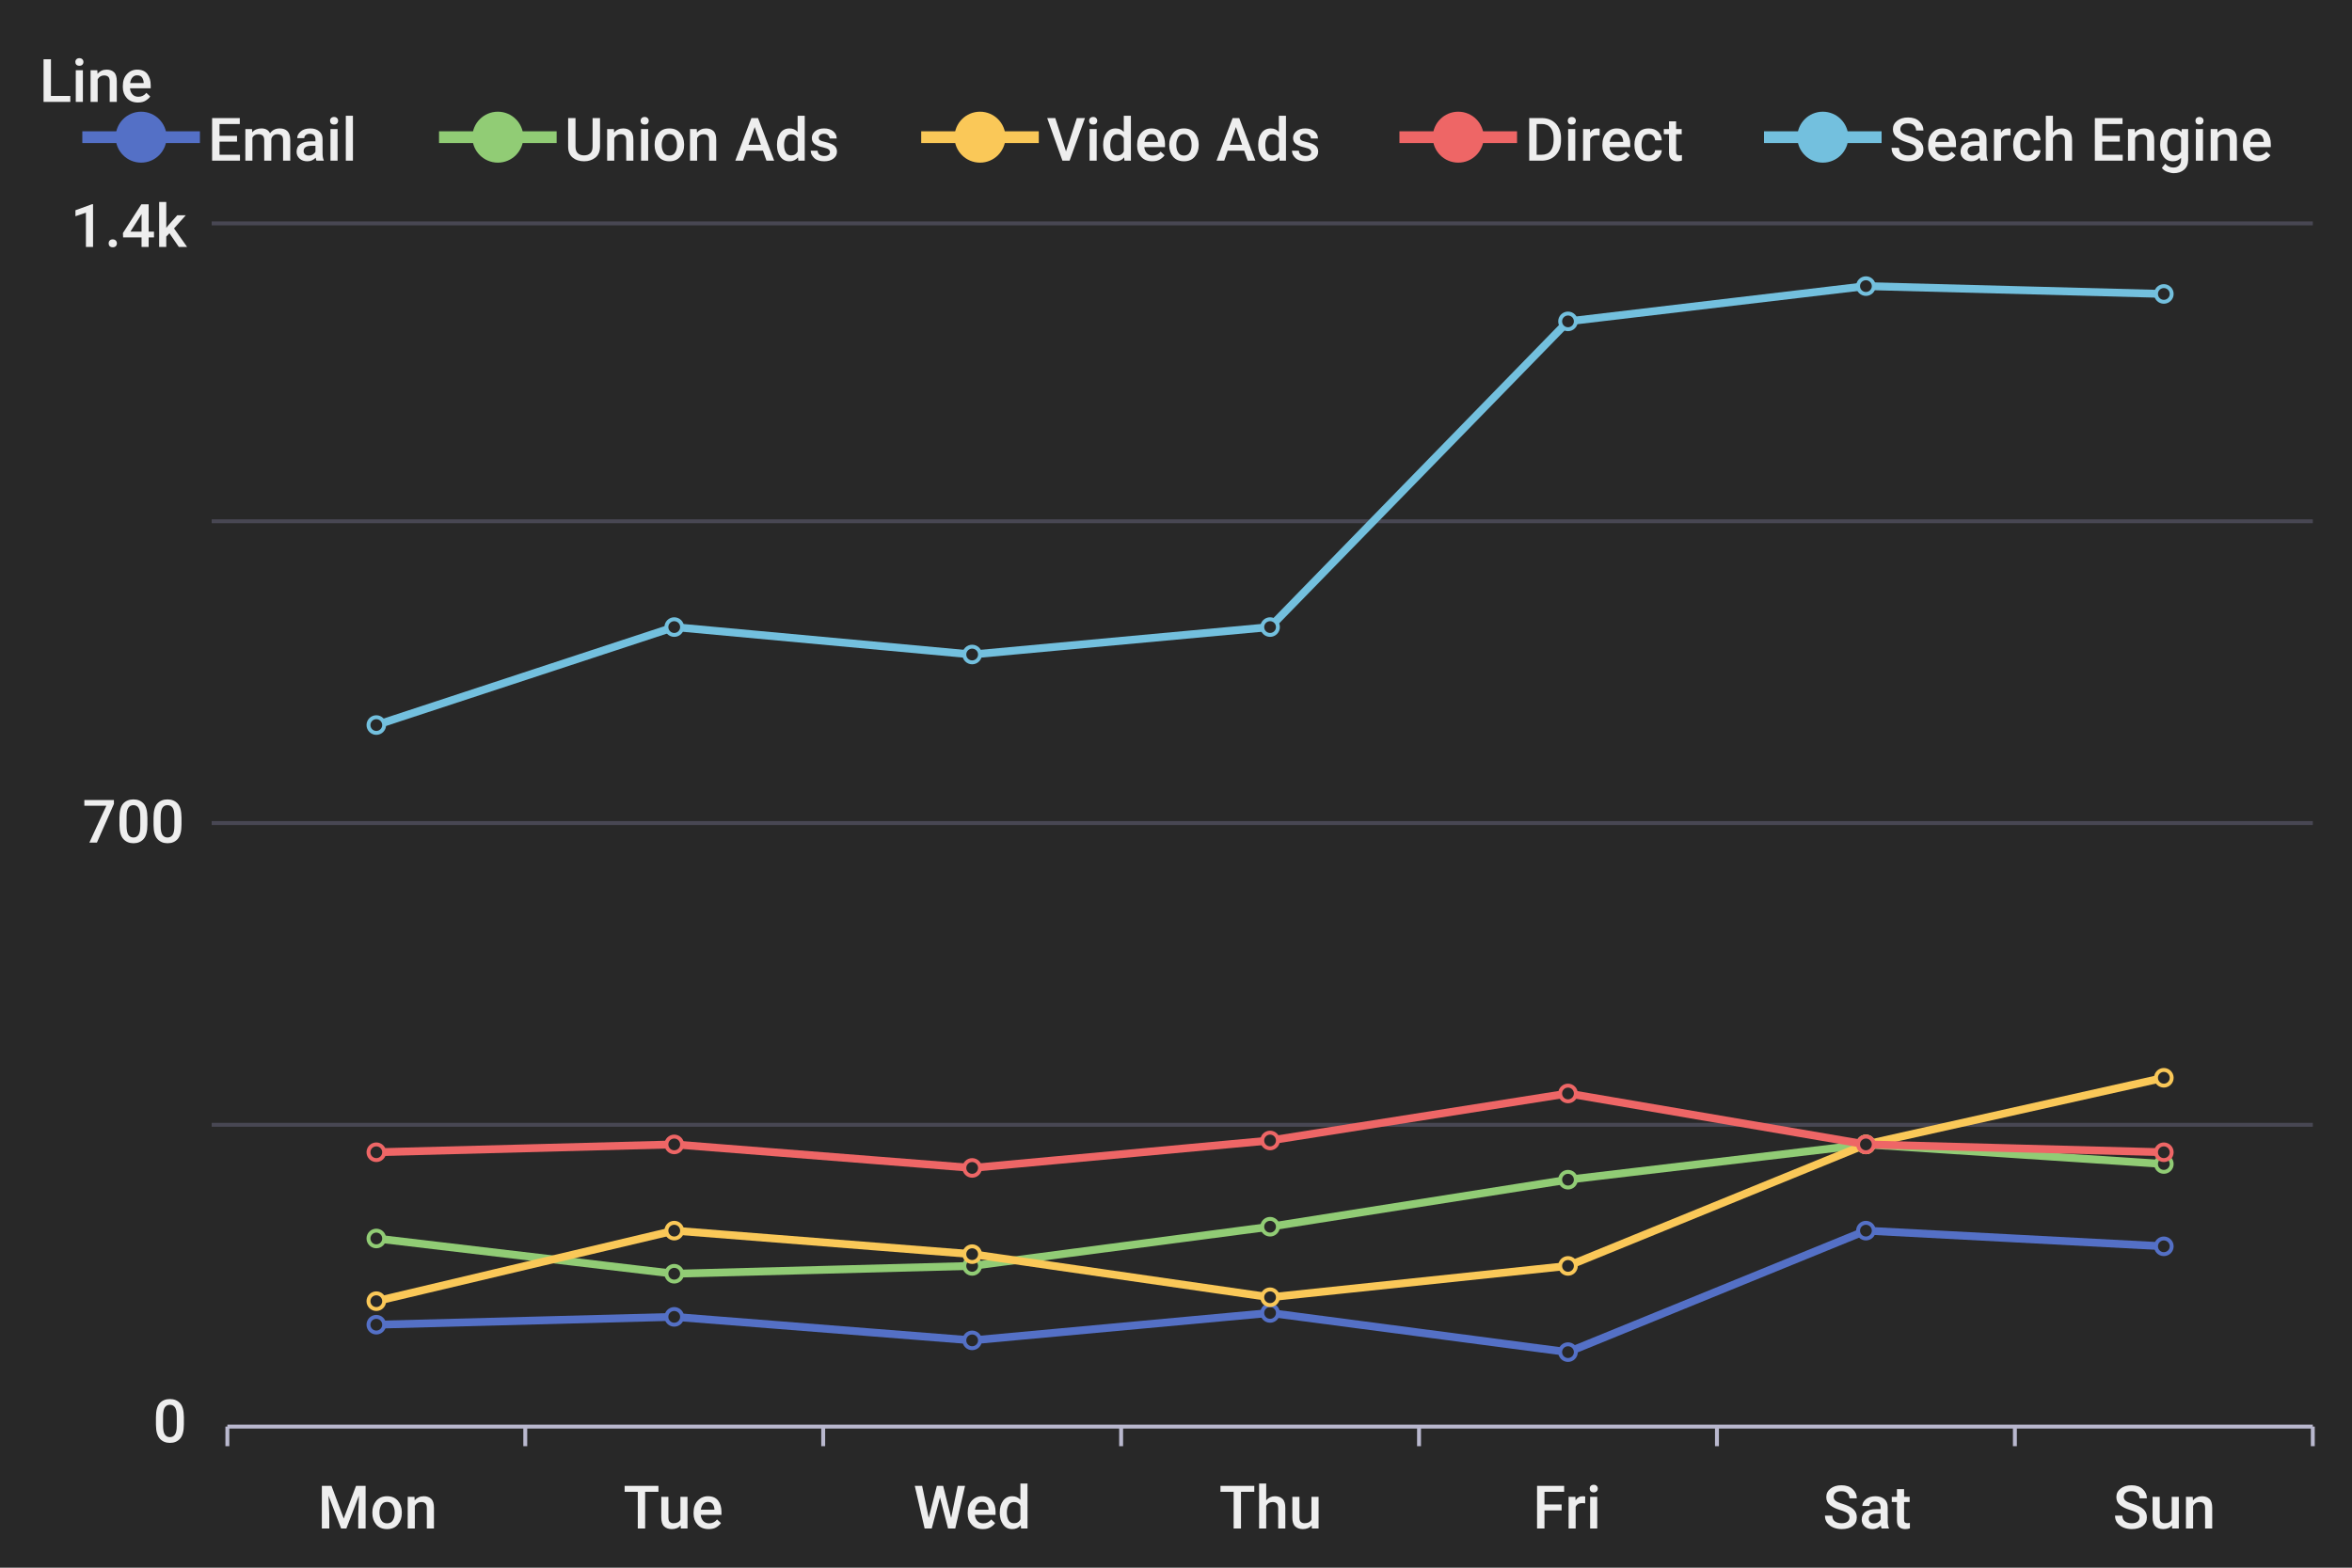
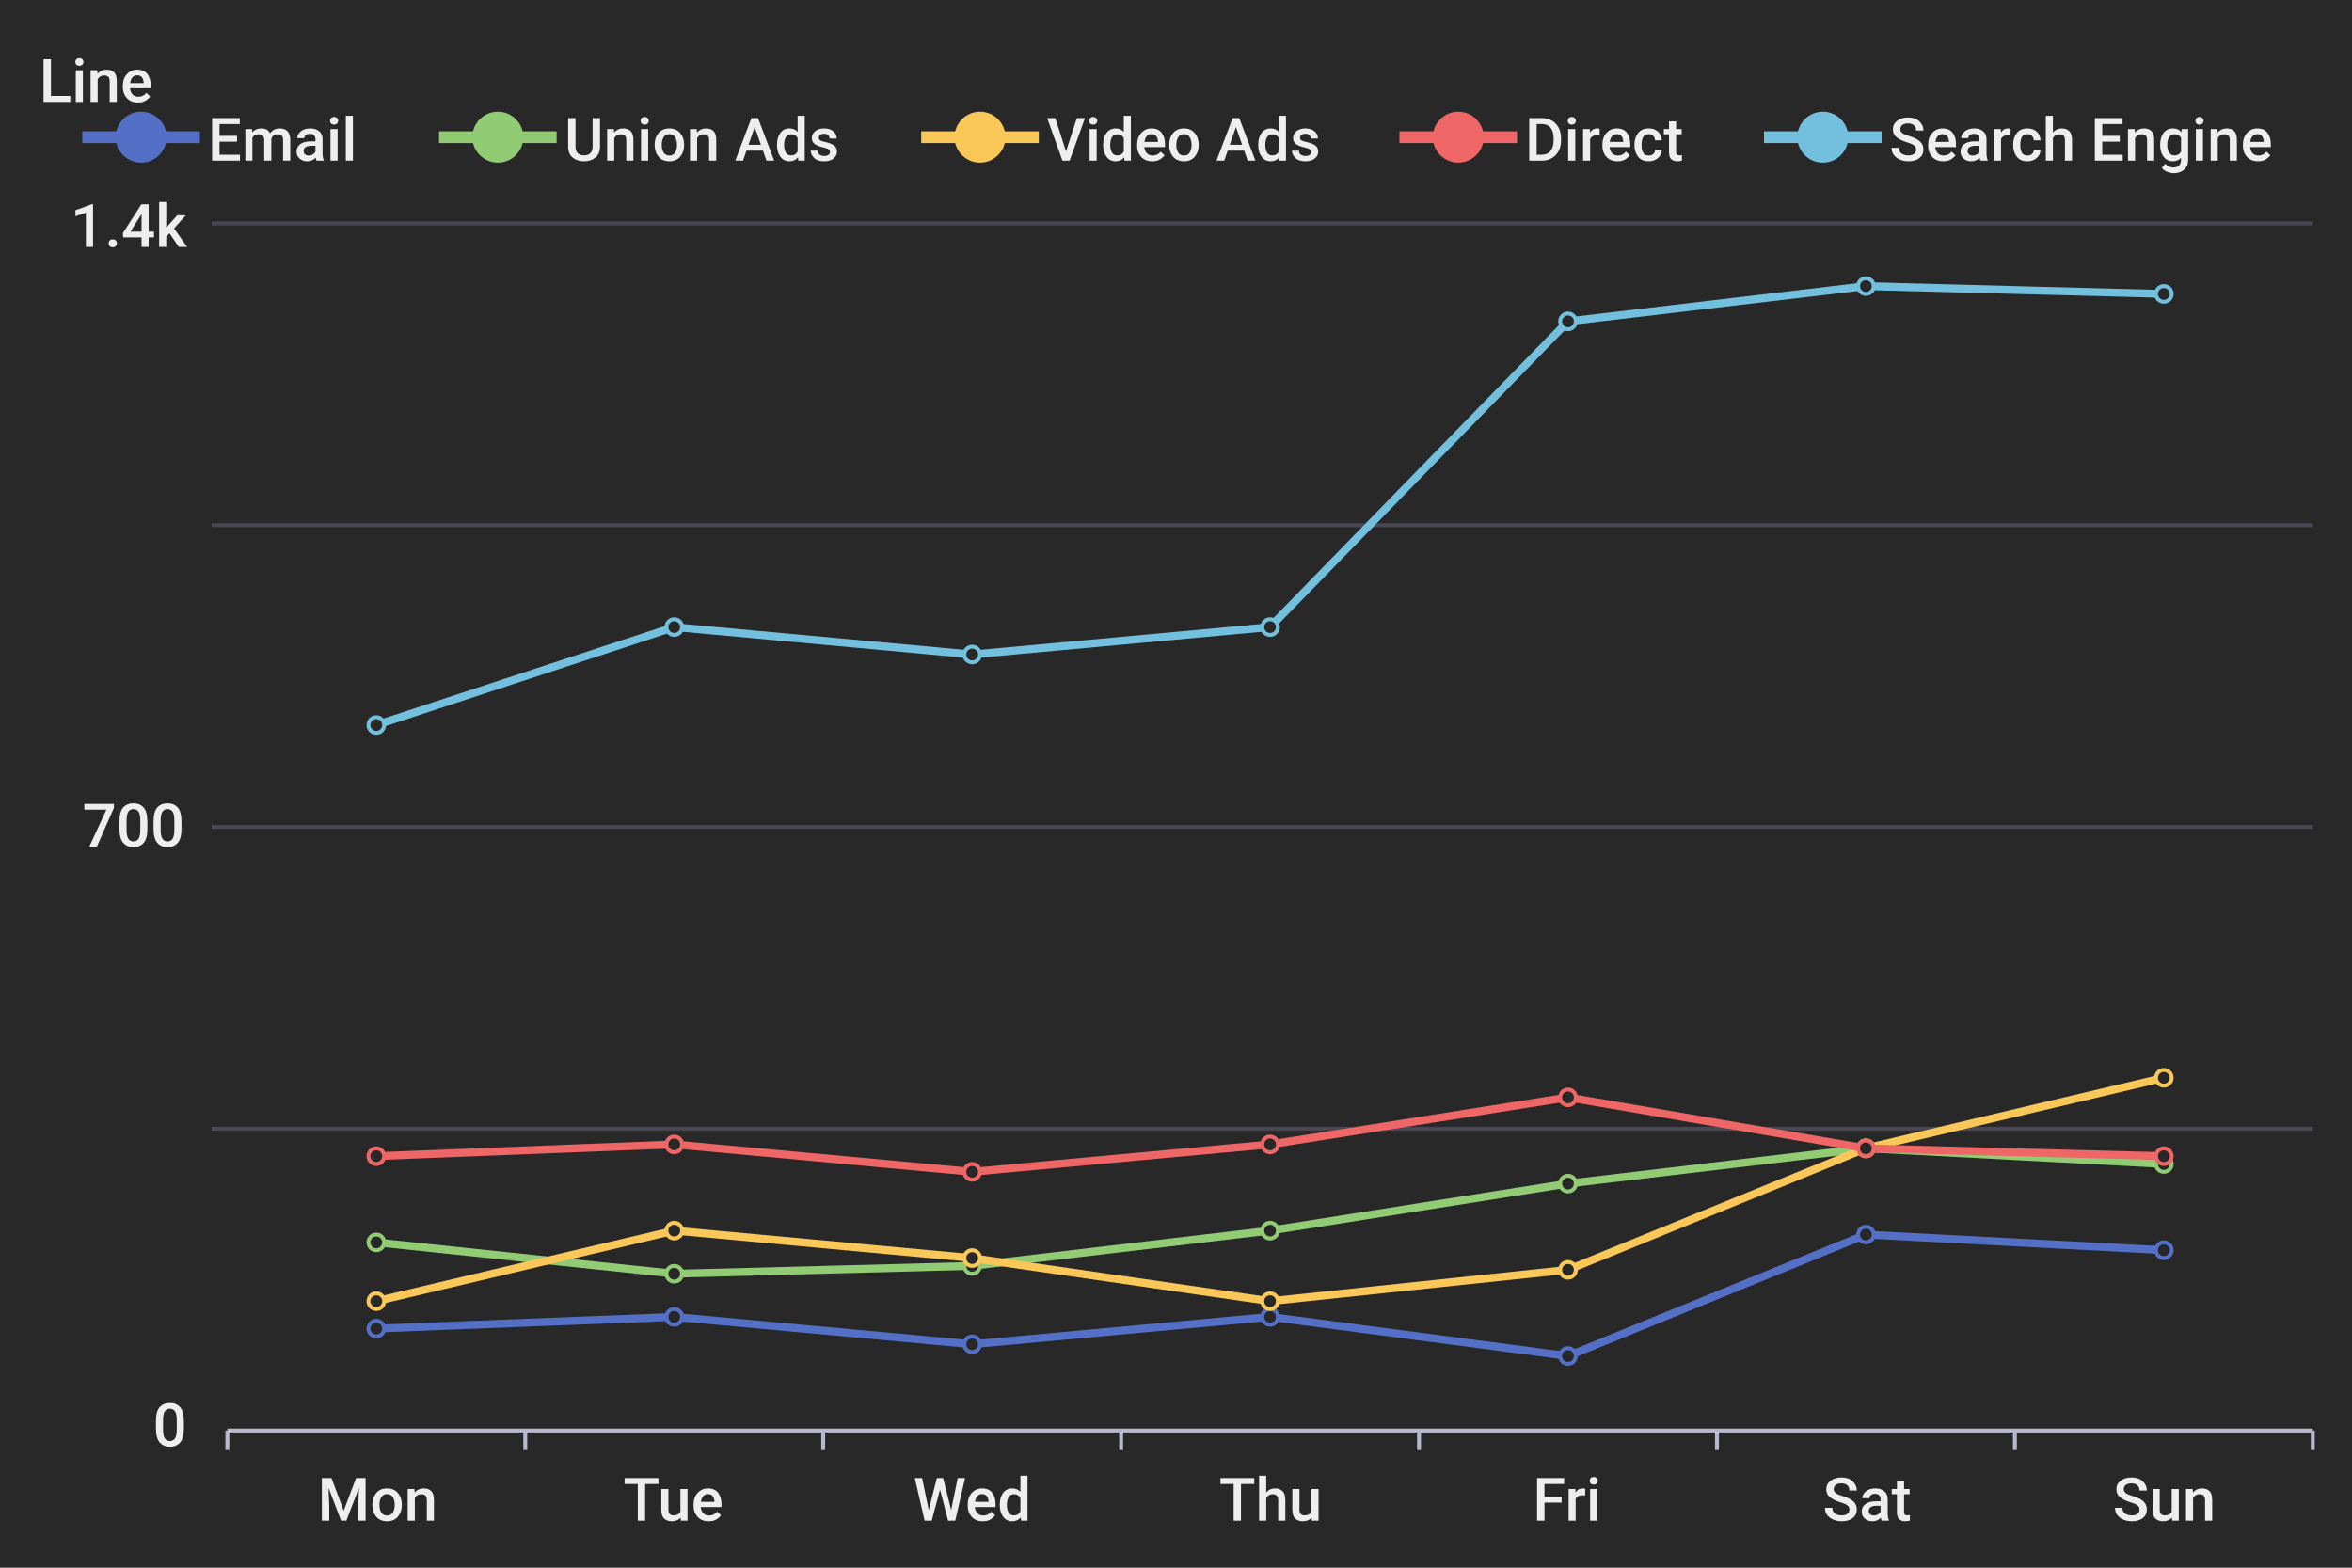
<svg xmlns="http://www.w3.org/2000/svg" viewBox="0 0 600 400">
  <path d="M 0 0 L 600 0 L 600 400 L 0 400 L 0 0" style="stroke:none;fill:rgb(40,40,40)" />
  <text x="10" y="26" style="stroke:none;fill:rgb(238,238,238);font-size:15.3px;font-family:'Roboto Medium',sans-serif">Line</text>
  <path d="M 21 35 L 51 35" style="stroke-width:3;stroke:rgb(84,112,198);fill:none" />
  <circle cx="36" cy="35" r="5" style="stroke-width:3;stroke:rgb(84,112,198);fill:rgb(84,112,198)" />
  <text x="53" y="41" style="stroke:none;fill:rgb(238,238,238);font-size:15.3px;font-family:'Roboto Medium',sans-serif">Email</text>
  <path d="M 112 35 L 142 35" style="stroke-width:3;stroke:rgb(145,204,117);fill:none" />
  <circle cx="127" cy="35" r="5" style="stroke-width:3;stroke:rgb(145,204,117);fill:rgb(145,204,117)" />
  <text x="144" y="41" style="stroke:none;fill:rgb(238,238,238);font-size:15.3px;font-family:'Roboto Medium',sans-serif">Union Ads</text>
  <path d="M 235 35 L 265 35" style="stroke-width:3;stroke:rgb(250,200,88);fill:none" />
  <circle cx="250" cy="35" r="5" style="stroke-width:3;stroke:rgb(250,200,88);fill:rgb(250,200,88)" />
  <text x="267" y="41" style="stroke:none;fill:rgb(238,238,238);font-size:15.3px;font-family:'Roboto Medium',sans-serif">Video Ads</text>
  <path d="M 357 35 L 387 35" style="stroke-width:3;stroke:rgb(238,102,102);fill:none" />
  <circle cx="372" cy="35" r="5" style="stroke-width:3;stroke:rgb(238,102,102);fill:rgb(238,102,102)" />
  <text x="389" y="41" style="stroke:none;fill:rgb(238,238,238);font-size:15.3px;font-family:'Roboto Medium',sans-serif">Direct</text>
  <path d="M 450 35 L 480 35" style="stroke-width:3;stroke:rgb(115,192,222);fill:none" />
  <circle cx="465" cy="35" r="5" style="stroke-width:3;stroke:rgb(115,192,222);fill:rgb(115,192,222)" />
  <text x="482" y="41" style="stroke:none;fill:rgb(238,238,238);font-size:15.3px;font-family:'Roboto Medium',sans-serif">Search Engine</text>
  <text x="18" y="63" style="stroke:none;fill:rgb(238,238,238);font-size:15.3px;font-family:'Roboto Medium',sans-serif">1.4k</text>
-   <text x="21" y="215" style="stroke:none;fill:rgb(238,238,238);font-size:15.3px;font-family:'Roboto Medium',sans-serif">700</text>
-   <text x="39" y="368" style="stroke:none;fill:rgb(238,238,238);font-size:15.3px;font-family:'Roboto Medium',sans-serif">0</text>
+   <text x="21" y="216" style="stroke:none;fill:rgb(238,238,238);font-size:15.3px;font-family:'Roboto Medium',sans-serif">700</text>
+   <text x="39" y="369" style="stroke:none;fill:rgb(238,238,238);font-size:15.3px;font-family:'Roboto Medium',sans-serif">0</text>
  <path d="M 54 57 L 590 57" style="stroke-width:1;stroke:rgb(72,71,83);fill:none" />
-   <path d="M 54 133 L 590 133" style="stroke-width:1;stroke:rgb(72,71,83);fill:none" />
-   <path d="M 54 210 L 590 210" style="stroke-width:1;stroke:rgb(72,71,83);fill:none" />
-   <path d="M 54 287 L 590 287" style="stroke-width:1;stroke:rgb(72,71,83);fill:none" />
-   <path d="M 58 364 L 590 364" style="stroke-width:1;stroke:rgb(185,184,206);fill:none" />
-   <path d="M 58 369 L 58 364" style="stroke-width:1;stroke:rgb(185,184,206);fill:none" />
-   <path d="M 134 369 L 134 364" style="stroke-width:1;stroke:rgb(185,184,206);fill:none" />
-   <path d="M 210 369 L 210 364" style="stroke-width:1;stroke:rgb(185,184,206);fill:none" />
-   <path d="M 286 369 L 286 364" style="stroke-width:1;stroke:rgb(185,184,206);fill:none" />
-   <path d="M 362 369 L 362 364" style="stroke-width:1;stroke:rgb(185,184,206);fill:none" />
-   <path d="M 438 369 L 438 364" style="stroke-width:1;stroke:rgb(185,184,206);fill:none" />
-   <path d="M 514 369 L 514 364" style="stroke-width:1;stroke:rgb(185,184,206);fill:none" />
-   <path d="M 590 369 L 590 364" style="stroke-width:1;stroke:rgb(185,184,206);fill:none" />
-   <text x="81" y="390" style="stroke:none;fill:rgb(238,238,238);font-size:15.3px;font-family:'Roboto Medium',sans-serif">Mon</text>
-   <text x="159" y="390" style="stroke:none;fill:rgb(238,238,238);font-size:15.3px;font-family:'Roboto Medium',sans-serif">Tue</text>
-   <text x="233" y="390" style="stroke:none;fill:rgb(238,238,238);font-size:15.3px;font-family:'Roboto Medium',sans-serif">Wed</text>
-   <text x="311" y="390" style="stroke:none;fill:rgb(238,238,238);font-size:15.3px;font-family:'Roboto Medium',sans-serif">Thu</text>
-   <text x="391" y="390" style="stroke:none;fill:rgb(238,238,238);font-size:15.3px;font-family:'Roboto Medium',sans-serif">Fri</text>
-   <text x="465" y="390" style="stroke:none;fill:rgb(238,238,238);font-size:15.3px;font-family:'Roboto Medium',sans-serif">Sat</text>
-   <text x="539" y="390" style="stroke:none;fill:rgb(238,238,238);font-size:15.3px;font-family:'Roboto Medium',sans-serif">Sun</text>
-   <path d="M 96 338 L 172 336 L 248 342 L 324 335 L 400 345 L 476 314 L 552 318" style="stroke-width:2;stroke:rgb(84,112,198);fill:none" />
-   <circle cx="96" cy="338" r="2" style="stroke-width:1;stroke:rgb(84,112,198);fill:rgb(40,40,40)" />
+   <path d="M 54 134 L 590 134" style="stroke-width:1;stroke:rgb(72,71,83);fill:none" />
+   <path d="M 54 211 L 590 211" style="stroke-width:1;stroke:rgb(72,71,83);fill:none" />
+   <path d="M 54 288 L 590 288" style="stroke-width:1;stroke:rgb(72,71,83);fill:none" />
+   <path d="M 58 365 L 590 365" style="stroke-width:1;stroke:rgb(185,184,206);fill:none" />
+   <path d="M 58 370 L 58 365" style="stroke-width:1;stroke:rgb(185,184,206);fill:none" />
+   <path d="M 134 370 L 134 365" style="stroke-width:1;stroke:rgb(185,184,206);fill:none" />
+   <path d="M 210 370 L 210 365" style="stroke-width:1;stroke:rgb(185,184,206);fill:none" />
+   <path d="M 286 370 L 286 365" style="stroke-width:1;stroke:rgb(185,184,206);fill:none" />
+   <path d="M 362 370 L 362 365" style="stroke-width:1;stroke:rgb(185,184,206);fill:none" />
+   <path d="M 438 370 L 438 365" style="stroke-width:1;stroke:rgb(185,184,206);fill:none" />
+   <path d="M 514 370 L 514 365" style="stroke-width:1;stroke:rgb(185,184,206);fill:none" />
+   <path d="M 590 370 L 590 365" style="stroke-width:1;stroke:rgb(185,184,206);fill:none" />
+   <text x="81" y="388" style="stroke:none;fill:rgb(238,238,238);font-size:15.3px;font-family:'Roboto Medium',sans-serif">Mon</text>
+   <text x="159" y="388" style="stroke:none;fill:rgb(238,238,238);font-size:15.3px;font-family:'Roboto Medium',sans-serif">Tue</text>
+   <text x="233" y="388" style="stroke:none;fill:rgb(238,238,238);font-size:15.3px;font-family:'Roboto Medium',sans-serif">Wed</text>
+   <text x="311" y="388" style="stroke:none;fill:rgb(238,238,238);font-size:15.3px;font-family:'Roboto Medium',sans-serif">Thu</text>
+   <text x="391" y="388" style="stroke:none;fill:rgb(238,238,238);font-size:15.3px;font-family:'Roboto Medium',sans-serif">Fri</text>
+   <text x="465" y="388" style="stroke:none;fill:rgb(238,238,238);font-size:15.3px;font-family:'Roboto Medium',sans-serif">Sat</text>
+   <text x="539" y="388" style="stroke:none;fill:rgb(238,238,238);font-size:15.3px;font-family:'Roboto Medium',sans-serif">Sun</text>
+   <path d="M 96 339 L 172 336 L 248 343 L 324 336 L 400 346 L 476 315 L 552 319" style="stroke-width:2;stroke:rgb(84,112,198);fill:none" />
+   <circle cx="96" cy="339" r="2" style="stroke-width:1;stroke:rgb(84,112,198);fill:rgb(40,40,40)" />
  <circle cx="172" cy="336" r="2" style="stroke-width:1;stroke:rgb(84,112,198);fill:rgb(40,40,40)" />
-   <circle cx="248" cy="342" r="2" style="stroke-width:1;stroke:rgb(84,112,198);fill:rgb(40,40,40)" />
-   <circle cx="324" cy="335" r="2" style="stroke-width:1;stroke:rgb(84,112,198);fill:rgb(40,40,40)" />
-   <circle cx="400" cy="345" r="2" style="stroke-width:1;stroke:rgb(84,112,198);fill:rgb(40,40,40)" />
-   <circle cx="476" cy="314" r="2" style="stroke-width:1;stroke:rgb(84,112,198);fill:rgb(40,40,40)" />
-   <circle cx="552" cy="318" r="2" style="stroke-width:1;stroke:rgb(84,112,198);fill:rgb(40,40,40)" />
-   <path d="M 96 316 L 172 325 L 248 323 L 324 313 L 400 301 L 476 292 L 552 297" style="stroke-width:2;stroke:rgb(145,204,117);fill:none" />
-   <circle cx="96" cy="316" r="2" style="stroke-width:1;stroke:rgb(145,204,117);fill:rgb(40,40,40)" />
+   <circle cx="248" cy="343" r="2" style="stroke-width:1;stroke:rgb(84,112,198);fill:rgb(40,40,40)" />
+   <circle cx="324" cy="336" r="2" style="stroke-width:1;stroke:rgb(84,112,198);fill:rgb(40,40,40)" />
+   <circle cx="400" cy="346" r="2" style="stroke-width:1;stroke:rgb(84,112,198);fill:rgb(40,40,40)" />
+   <circle cx="476" cy="315" r="2" style="stroke-width:1;stroke:rgb(84,112,198);fill:rgb(40,40,40)" />
+   <circle cx="552" cy="319" r="2" style="stroke-width:1;stroke:rgb(84,112,198);fill:rgb(40,40,40)" />
+   <path d="M 96 317 L 172 325 L 248 323 L 324 314 L 400 302 L 476 293 L 552 297" style="stroke-width:2;stroke:rgb(145,204,117);fill:none" />
+   <circle cx="96" cy="317" r="2" style="stroke-width:1;stroke:rgb(145,204,117);fill:rgb(40,40,40)" />
  <circle cx="172" cy="325" r="2" style="stroke-width:1;stroke:rgb(145,204,117);fill:rgb(40,40,40)" />
  <circle cx="248" cy="323" r="2" style="stroke-width:1;stroke:rgb(145,204,117);fill:rgb(40,40,40)" />
-   <circle cx="324" cy="313" r="2" style="stroke-width:1;stroke:rgb(145,204,117);fill:rgb(40,40,40)" />
-   <circle cx="400" cy="301" r="2" style="stroke-width:1;stroke:rgb(145,204,117);fill:rgb(40,40,40)" />
-   <circle cx="476" cy="292" r="2" style="stroke-width:1;stroke:rgb(145,204,117);fill:rgb(40,40,40)" />
+   <circle cx="324" cy="314" r="2" style="stroke-width:1;stroke:rgb(145,204,117);fill:rgb(40,40,40)" />
+   <circle cx="400" cy="302" r="2" style="stroke-width:1;stroke:rgb(145,204,117);fill:rgb(40,40,40)" />
+   <circle cx="476" cy="293" r="2" style="stroke-width:1;stroke:rgb(145,204,117);fill:rgb(40,40,40)" />
  <circle cx="552" cy="297" r="2" style="stroke-width:1;stroke:rgb(145,204,117);fill:rgb(40,40,40)" />
-   <path d="M 96 332 L 172 314 L 248 320 L 324 331 L 400 323 L 476 292 L 552 275" style="stroke-width:2;stroke:rgb(250,200,88);fill:none" />
+   <path d="M 96 332 L 172 314 L 248 321 L 324 332 L 400 324 L 476 293 L 552 275" style="stroke-width:2;stroke:rgb(250,200,88);fill:none" />
  <circle cx="96" cy="332" r="2" style="stroke-width:1;stroke:rgb(250,200,88);fill:rgb(40,40,40)" />
  <circle cx="172" cy="314" r="2" style="stroke-width:1;stroke:rgb(250,200,88);fill:rgb(40,40,40)" />
-   <circle cx="248" cy="320" r="2" style="stroke-width:1;stroke:rgb(250,200,88);fill:rgb(40,40,40)" />
-   <circle cx="324" cy="331" r="2" style="stroke-width:1;stroke:rgb(250,200,88);fill:rgb(40,40,40)" />
-   <circle cx="400" cy="323" r="2" style="stroke-width:1;stroke:rgb(250,200,88);fill:rgb(40,40,40)" />
-   <circle cx="476" cy="292" r="2" style="stroke-width:1;stroke:rgb(250,200,88);fill:rgb(40,40,40)" />
+   <circle cx="248" cy="321" r="2" style="stroke-width:1;stroke:rgb(250,200,88);fill:rgb(40,40,40)" />
+   <circle cx="324" cy="332" r="2" style="stroke-width:1;stroke:rgb(250,200,88);fill:rgb(40,40,40)" />
+   <circle cx="400" cy="324" r="2" style="stroke-width:1;stroke:rgb(250,200,88);fill:rgb(40,40,40)" />
+   <circle cx="476" cy="293" r="2" style="stroke-width:1;stroke:rgb(250,200,88);fill:rgb(40,40,40)" />
  <circle cx="552" cy="275" r="2" style="stroke-width:1;stroke:rgb(250,200,88);fill:rgb(40,40,40)" />
-   <path d="M 96 294 L 172 292 L 248 298 L 324 291 L 400 279 L 476 292 L 552 294" style="stroke-width:2;stroke:rgb(238,102,102);fill:none" />
-   <circle cx="96" cy="294" r="2" style="stroke-width:1;stroke:rgb(238,102,102);fill:rgb(40,40,40)" />
+   <path d="M 96 295 L 172 292 L 248 299 L 324 292 L 400 280 L 476 293 L 552 295" style="stroke-width:2;stroke:rgb(238,102,102);fill:none" />
+   <circle cx="96" cy="295" r="2" style="stroke-width:1;stroke:rgb(238,102,102);fill:rgb(40,40,40)" />
  <circle cx="172" cy="292" r="2" style="stroke-width:1;stroke:rgb(238,102,102);fill:rgb(40,40,40)" />
-   <circle cx="248" cy="298" r="2" style="stroke-width:1;stroke:rgb(238,102,102);fill:rgb(40,40,40)" />
-   <circle cx="324" cy="291" r="2" style="stroke-width:1;stroke:rgb(238,102,102);fill:rgb(40,40,40)" />
-   <circle cx="400" cy="279" r="2" style="stroke-width:1;stroke:rgb(238,102,102);fill:rgb(40,40,40)" />
-   <circle cx="476" cy="292" r="2" style="stroke-width:1;stroke:rgb(238,102,102);fill:rgb(40,40,40)" />
-   <circle cx="552" cy="294" r="2" style="stroke-width:1;stroke:rgb(238,102,102);fill:rgb(40,40,40)" />
+   <circle cx="248" cy="299" r="2" style="stroke-width:1;stroke:rgb(238,102,102);fill:rgb(40,40,40)" />
+   <circle cx="324" cy="292" r="2" style="stroke-width:1;stroke:rgb(238,102,102);fill:rgb(40,40,40)" />
+   <circle cx="400" cy="280" r="2" style="stroke-width:1;stroke:rgb(238,102,102);fill:rgb(40,40,40)" />
+   <circle cx="476" cy="293" r="2" style="stroke-width:1;stroke:rgb(238,102,102);fill:rgb(40,40,40)" />
+   <circle cx="552" cy="295" r="2" style="stroke-width:1;stroke:rgb(238,102,102);fill:rgb(40,40,40)" />
  <path d="M 96 185 L 172 160 L 248 167 L 324 160 L 400 82 L 476 73 L 552 75" style="stroke-width:2;stroke:rgb(115,192,222);fill:none" />
  <circle cx="96" cy="185" r="2" style="stroke-width:1;stroke:rgb(115,192,222);fill:rgb(40,40,40)" />
  <circle cx="172" cy="160" r="2" style="stroke-width:1;stroke:rgb(115,192,222);fill:rgb(40,40,40)" />
  <circle cx="248" cy="167" r="2" style="stroke-width:1;stroke:rgb(115,192,222);fill:rgb(40,40,40)" />
  <circle cx="324" cy="160" r="2" style="stroke-width:1;stroke:rgb(115,192,222);fill:rgb(40,40,40)" />
  <circle cx="400" cy="82" r="2" style="stroke-width:1;stroke:rgb(115,192,222);fill:rgb(40,40,40)" />
  <circle cx="476" cy="73" r="2" style="stroke-width:1;stroke:rgb(115,192,222);fill:rgb(40,40,40)" />
  <circle cx="552" cy="75" r="2" style="stroke-width:1;stroke:rgb(115,192,222);fill:rgb(40,40,40)" />
</svg>
